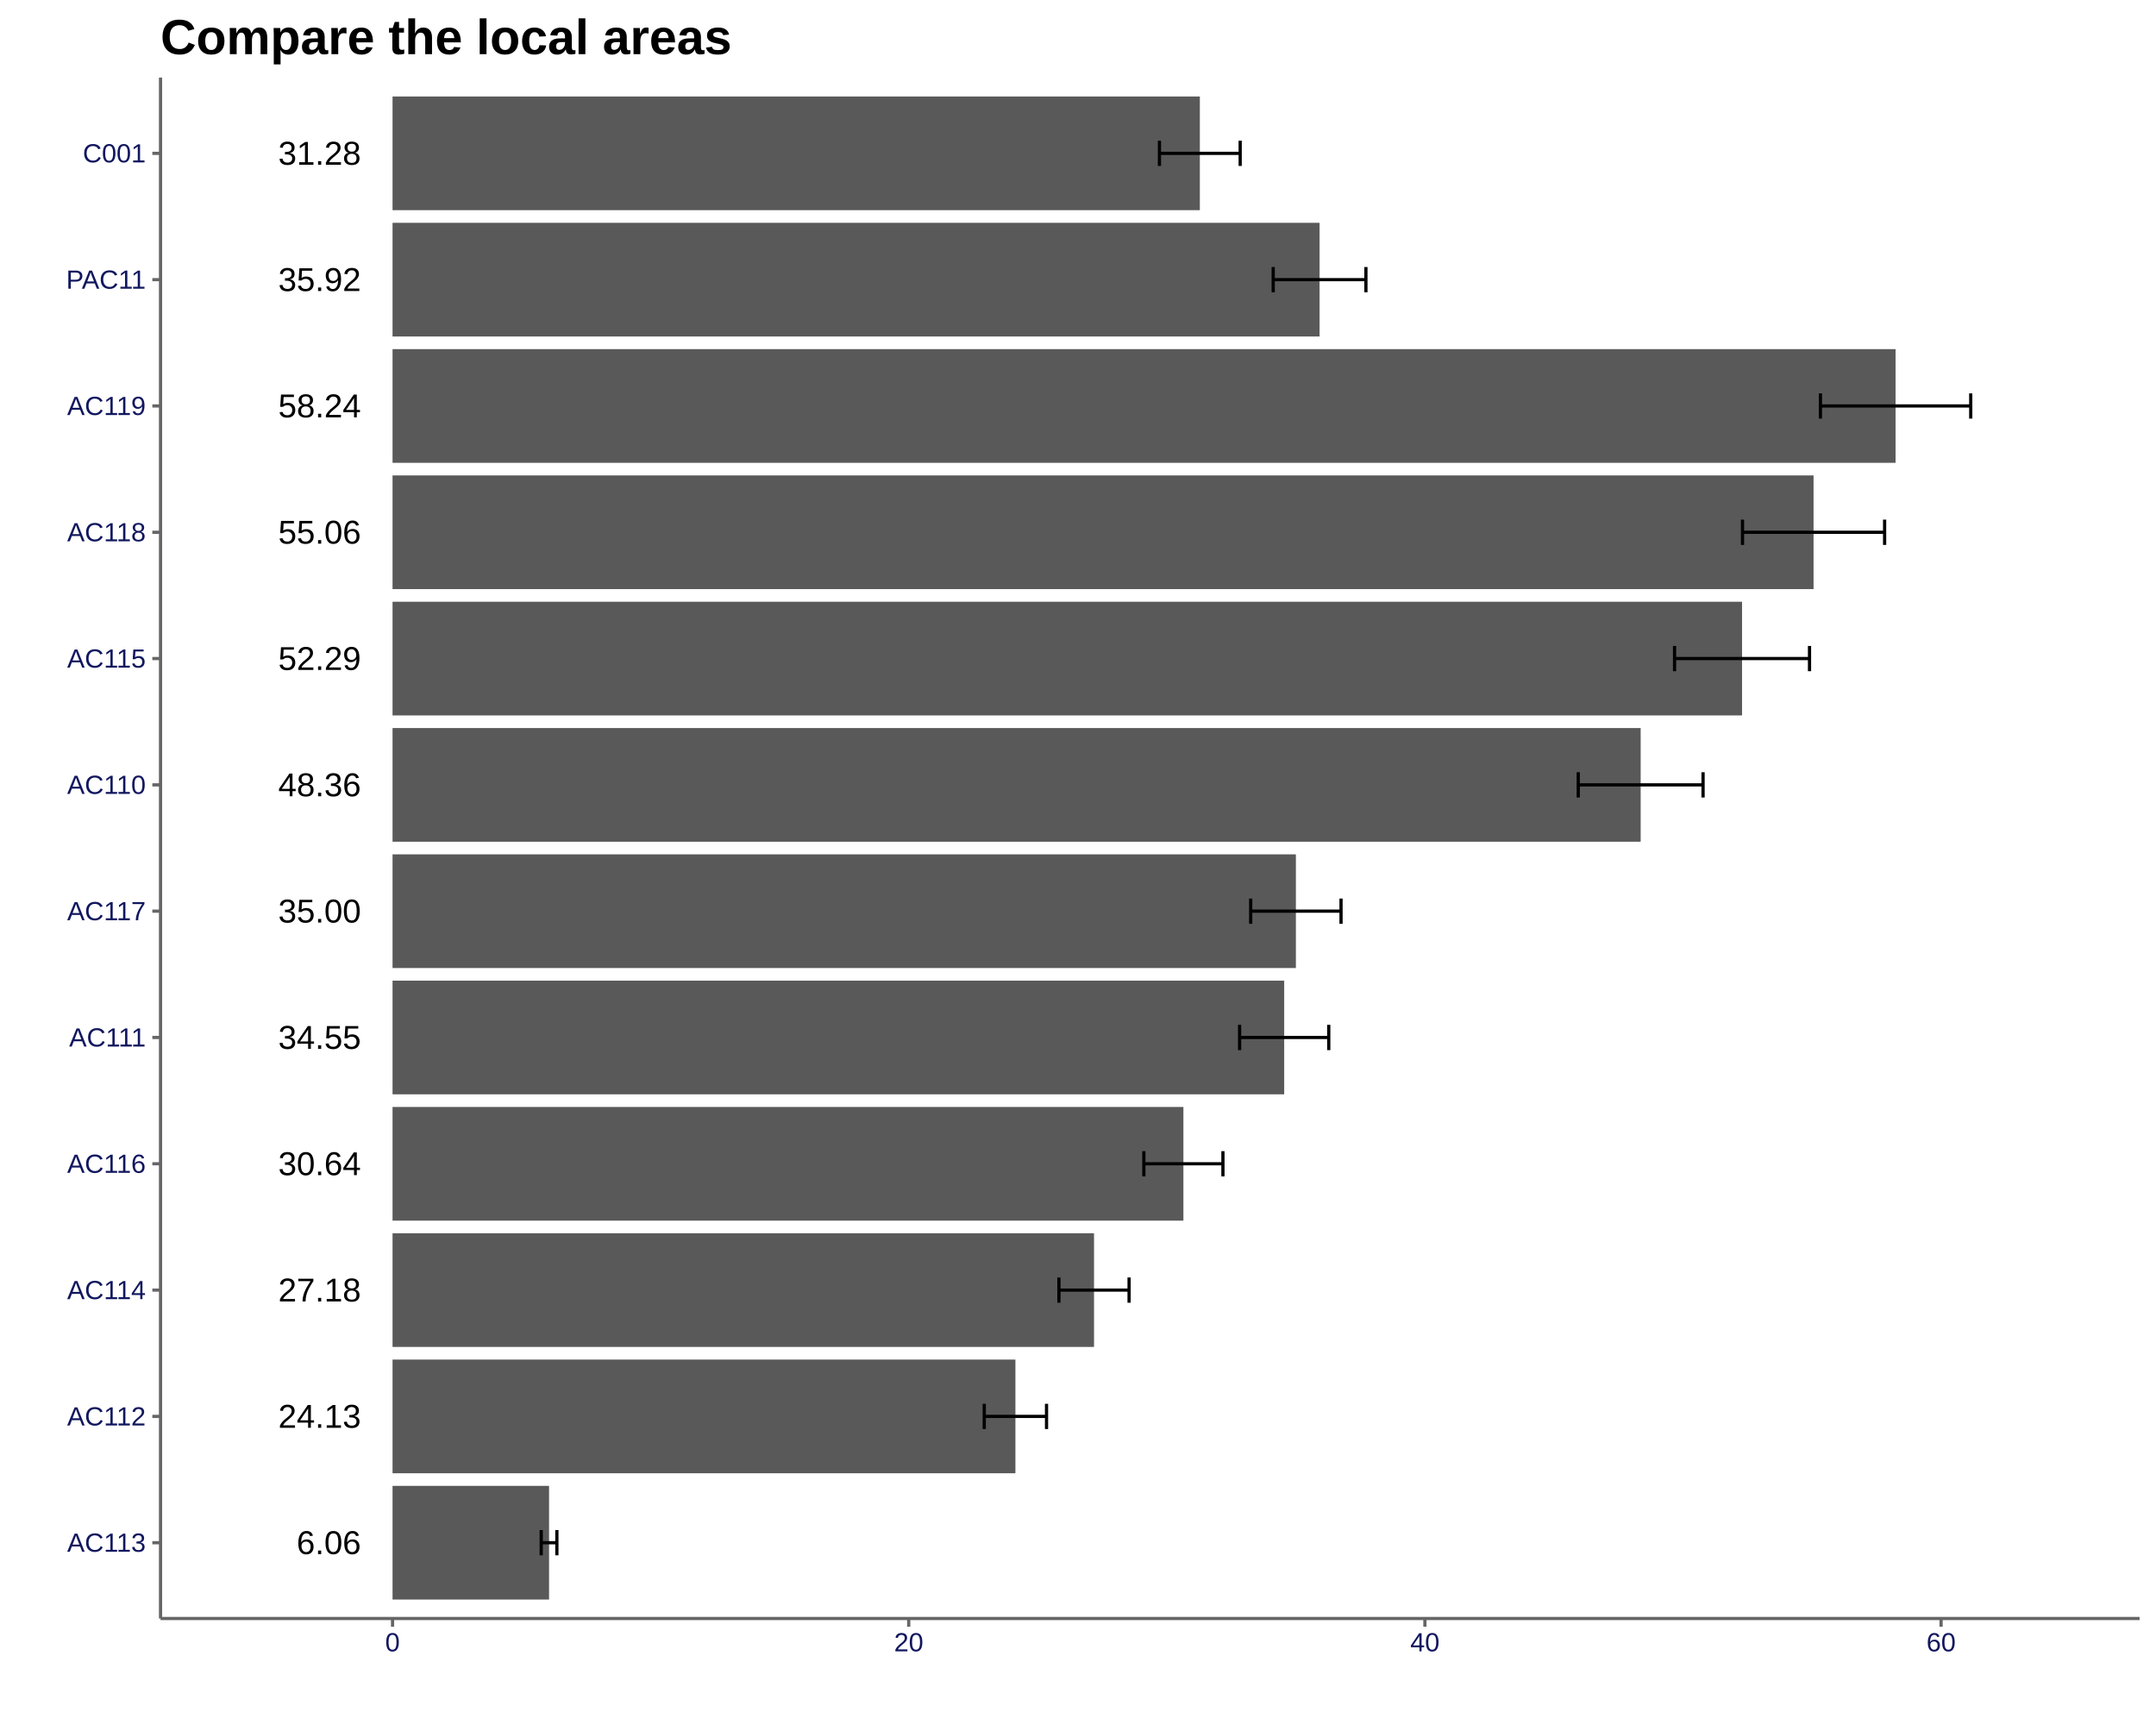
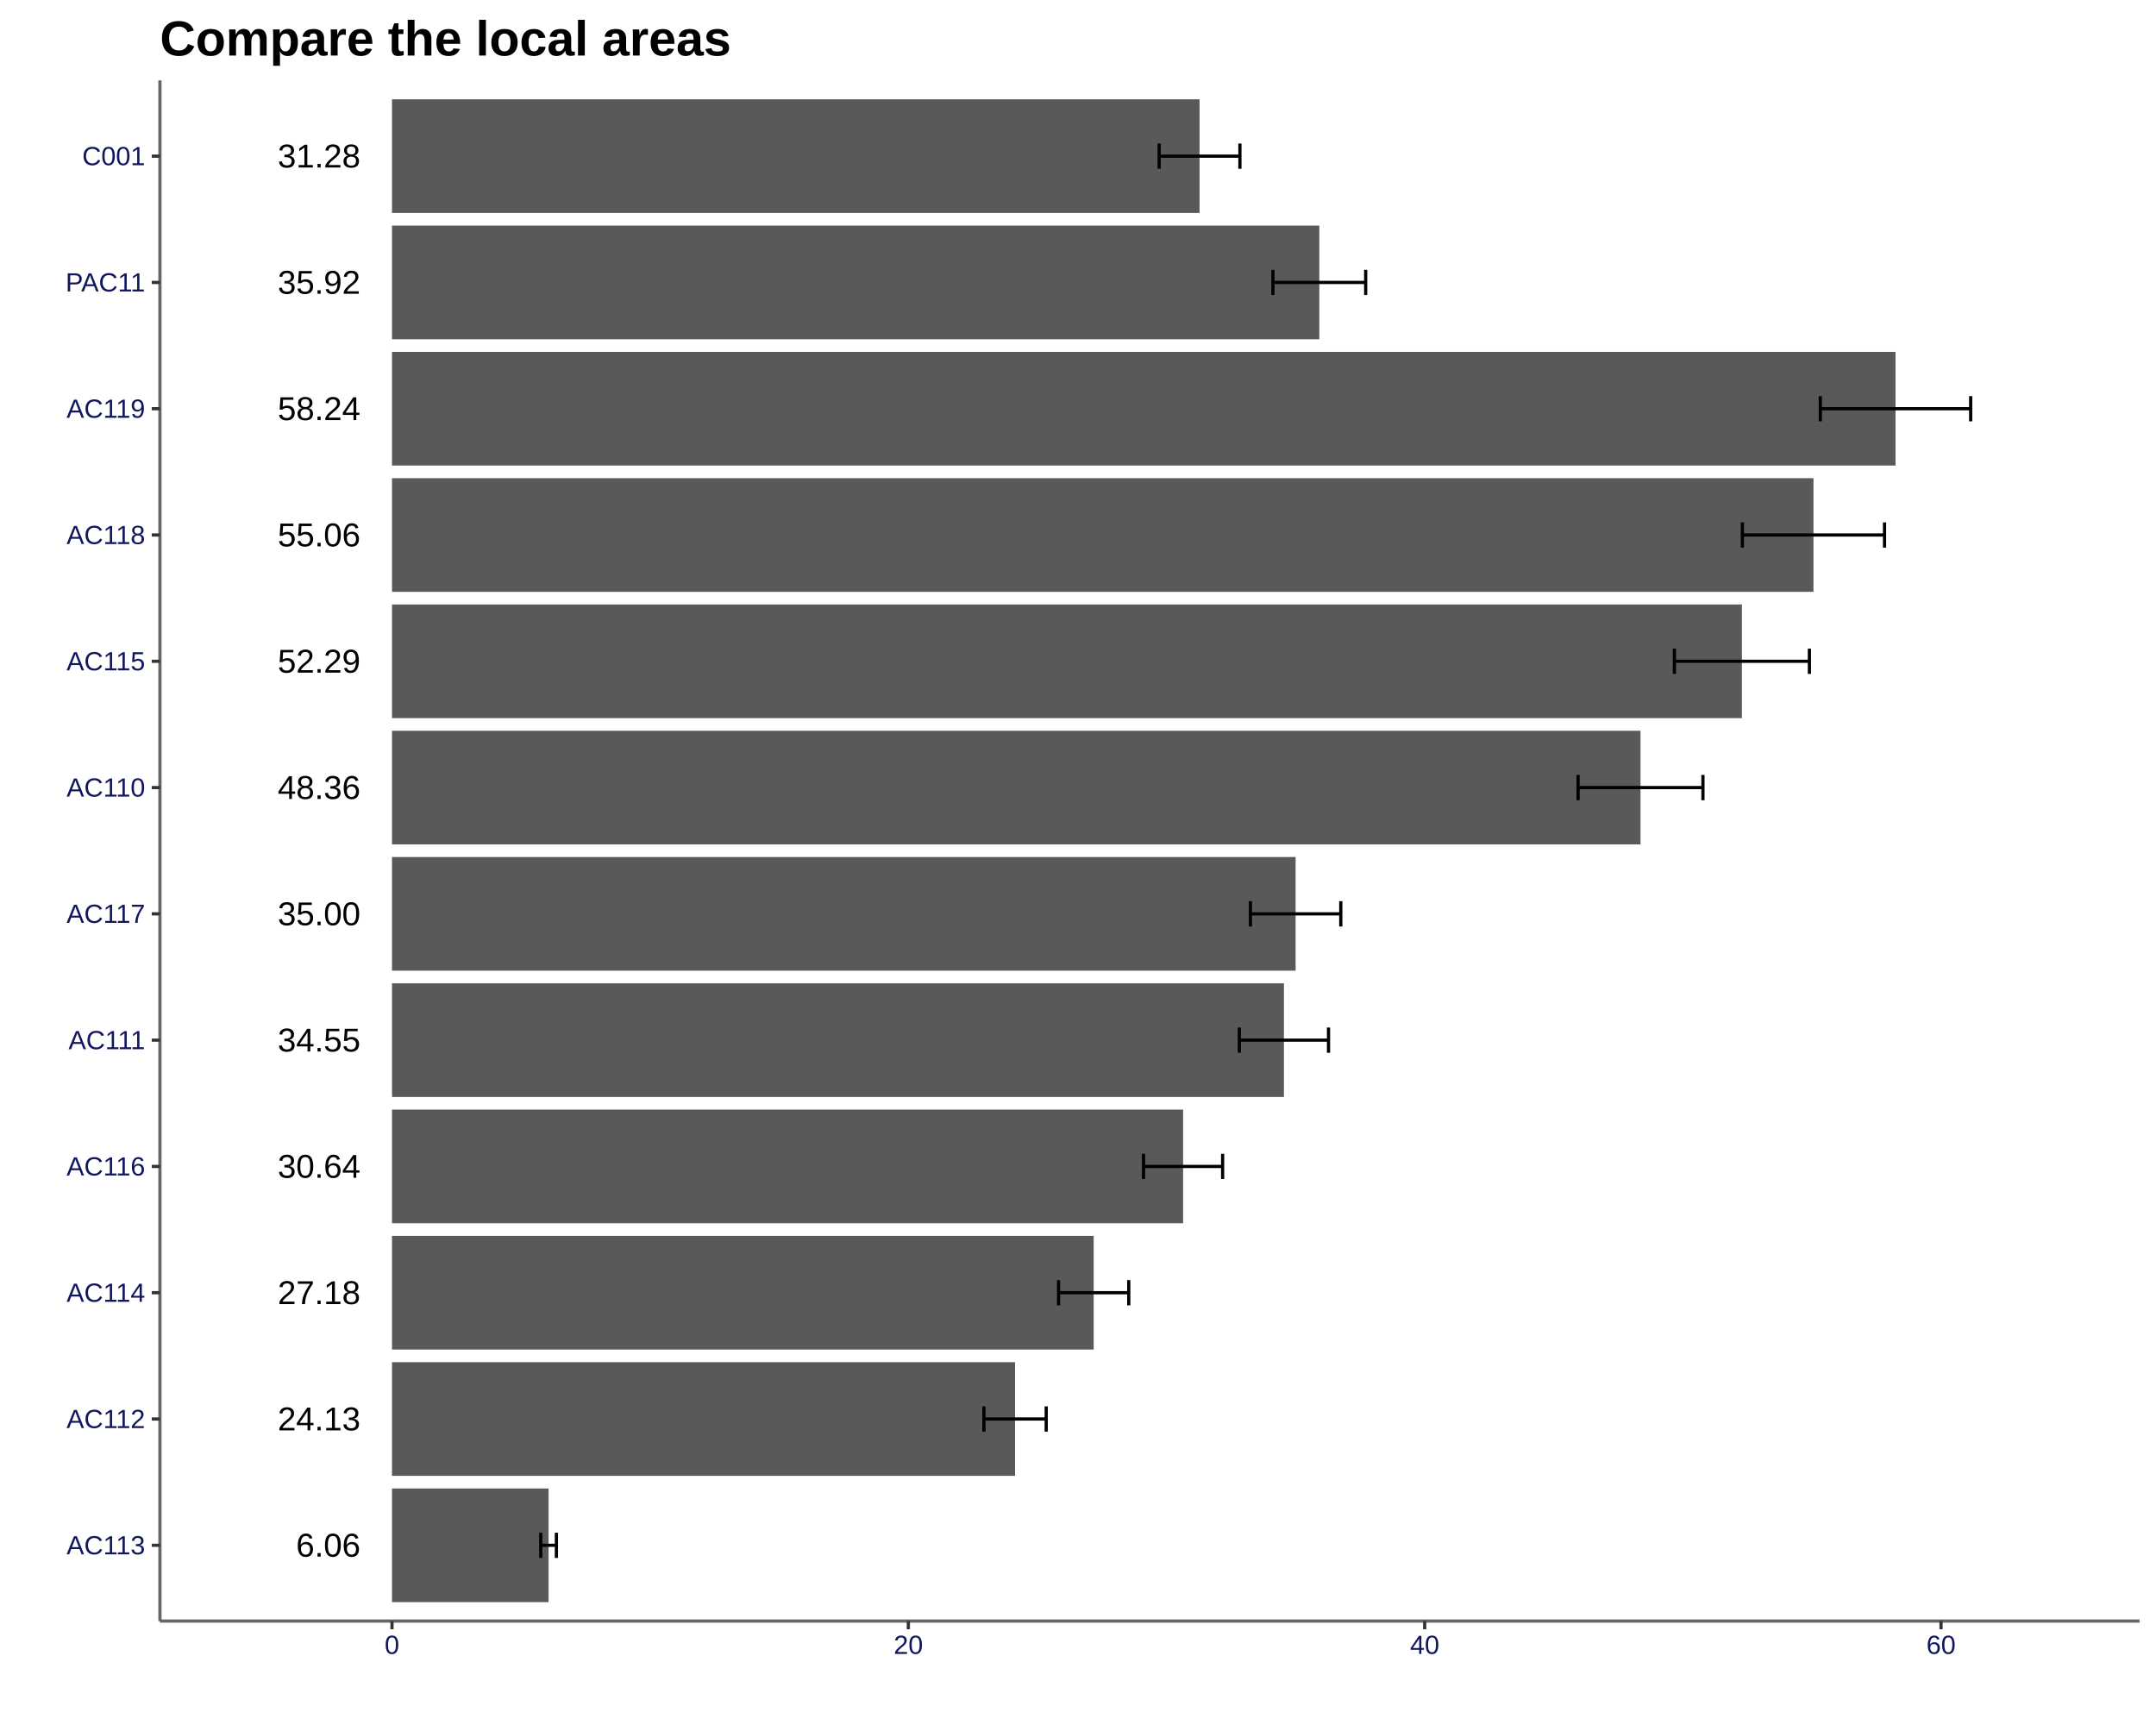
<svg xmlns="http://www.w3.org/2000/svg" viewBox="0 0 720.00 576.00">
  <defs>
    <style type="text/css">
    line, polyline, polygon, path, rect, circle {
      fill: none;
      stroke: #000000;
      stroke-linecap: round;
      stroke-linejoin: round;
      stroke-miterlimit: 10.00;
    }
  </style>
  </defs>
  <rect width="100%" height="100%" style="stroke: none; fill: #FFFFFF;" />
  <defs>
-     <clipPath id="cpNTMuNjF8NzE0LjUyfDU0MC40NHwyNS45MA==">
-       <rect x="53.61" y="25.90" width="660.91" height="514.54" />
+     <clipPath id="cpNTMuNDF8NzE0LjUyfDU0MS4yOXwyNi44NA==">
+       <rect x="53.41" y="26.84" width="661.11" height="514.46" />
    </clipPath>
  </defs>
-   <rect x="131.09" y="496.15" width="52.27" height="37.96" style="stroke-width: 1.07; stroke: none; stroke-linecap: butt; fill: #595959;" clip-path="url(#cpNTMuNjF8NzE0LjUyfDU0MC40NHwyNS45MA==)" />
-   <rect x="131.09" y="453.98" width="208.01" height="37.96" style="stroke-width: 1.07; stroke: none; stroke-linecap: butt; fill: #595959;" clip-path="url(#cpNTMuNjF8NzE0LjUyfDU0MC40NHwyNS45MA==)" />
-   <rect x="131.09" y="411.80" width="234.26" height="37.96" style="stroke-width: 1.07; stroke: none; stroke-linecap: butt; fill: #595959;" clip-path="url(#cpNTMuNjF8NzE0LjUyfDU0MC40NHwyNS45MA==)" />
-   <rect x="131.09" y="369.63" width="264.11" height="37.96" style="stroke-width: 1.07; stroke: none; stroke-linecap: butt; fill: #595959;" clip-path="url(#cpNTMuNjF8NzE0LjUyfDU0MC40NHwyNS45MA==)" />
-   <rect x="131.09" y="327.45" width="297.77" height="37.96" style="stroke-width: 1.07; stroke: none; stroke-linecap: butt; fill: #595959;" clip-path="url(#cpNTMuNjF8NzE0LjUyfDU0MC40NHwyNS45MA==)" />
-   <rect x="131.09" y="285.28" width="301.67" height="37.96" style="stroke-width: 1.07; stroke: none; stroke-linecap: butt; fill: #595959;" clip-path="url(#cpNTMuNjF8NzE0LjUyfDU0MC40NHwyNS45MA==)" />
-   <rect x="131.09" y="243.10" width="416.81" height="37.96" style="stroke-width: 1.07; stroke: none; stroke-linecap: butt; fill: #595959;" clip-path="url(#cpNTMuNjF8NzE0LjUyfDU0MC40NHwyNS45MA==)" />
-   <rect x="131.09" y="200.93" width="450.67" height="37.96" style="stroke-width: 1.07; stroke: none; stroke-linecap: butt; fill: #595959;" clip-path="url(#cpNTMuNjF8NzE0LjUyfDU0MC40NHwyNS45MA==)" />
-   <rect x="131.09" y="158.75" width="474.55" height="37.96" style="stroke-width: 1.07; stroke: none; stroke-linecap: butt; fill: #595959;" clip-path="url(#cpNTMuNjF8NzE0LjUyfDU0MC40NHwyNS45MA==)" />
-   <rect x="131.09" y="116.58" width="501.94" height="37.96" style="stroke-width: 1.07; stroke: none; stroke-linecap: butt; fill: #595959;" clip-path="url(#cpNTMuNjF8NzE0LjUyfDU0MC40NHwyNS45MA==)" />
-   <rect x="131.09" y="74.40" width="309.58" height="37.96" style="stroke-width: 1.07; stroke: none; stroke-linecap: butt; fill: #595959;" clip-path="url(#cpNTMuNjF8NzE0LjUyfDU0MC40NHwyNS45MA==)" />
-   <rect x="131.09" y="32.22" width="269.60" height="37.96" style="stroke-width: 1.07; stroke: none; stroke-linecap: butt; fill: #595959;" clip-path="url(#cpNTMuNjF8NzE0LjUyfDU0MC40NHwyNS45MA==)" />
-   <polyline points="568.74,266.30 568.74,257.86 " style="stroke-width: 1.07; stroke-linecap: butt;" clip-path="url(#cpNTMuNjF8NzE0LjUyfDU0MC40NHwyNS45MA==)" />
-   <polyline points="568.74,262.08 527.06,262.08 " style="stroke-width: 1.07; stroke-linecap: butt;" clip-path="url(#cpNTMuNjF8NzE0LjUyfDU0MC40NHwyNS45MA==)" />
-   <polyline points="527.06,266.30 527.06,257.86 " style="stroke-width: 1.07; stroke-linecap: butt;" clip-path="url(#cpNTMuNjF8NzE0LjUyfDU0MC40NHwyNS45MA==)" />
-   <polyline points="443.74,350.65 443.74,342.21 " style="stroke-width: 1.07; stroke-linecap: butt;" clip-path="url(#cpNTMuNjF8NzE0LjUyfDU0MC40NHwyNS45MA==)" />
-   <polyline points="443.74,346.43 413.97,346.43 " style="stroke-width: 1.07; stroke-linecap: butt;" clip-path="url(#cpNTMuNjF8NzE0LjUyfDU0MC40NHwyNS45MA==)" />
-   <polyline points="413.97,350.65 413.97,342.21 " style="stroke-width: 1.07; stroke-linecap: butt;" clip-path="url(#cpNTMuNjF8NzE0LjUyfDU0MC40NHwyNS45MA==)" />
-   <polyline points="349.49,477.17 349.49,468.74 " style="stroke-width: 1.07; stroke-linecap: butt;" clip-path="url(#cpNTMuNjF8NzE0LjUyfDU0MC40NHwyNS45MA==)" />
-   <polyline points="349.49,472.96 328.69,472.96 " style="stroke-width: 1.07; stroke-linecap: butt;" clip-path="url(#cpNTMuNjF8NzE0LjUyfDU0MC40NHwyNS45MA==)" />
-   <polyline points="328.69,477.17 328.69,468.74 " style="stroke-width: 1.07; stroke-linecap: butt;" clip-path="url(#cpNTMuNjF8NzE0LjUyfDU0MC40NHwyNS45MA==)" />
-   <polyline points="185.97,519.35 185.97,510.91 " style="stroke-width: 1.07; stroke-linecap: butt;" clip-path="url(#cpNTMuNjF8NzE0LjUyfDU0MC40NHwyNS45MA==)" />
-   <polyline points="185.97,515.13 180.74,515.13 " style="stroke-width: 1.07; stroke-linecap: butt;" clip-path="url(#cpNTMuNjF8NzE0LjUyfDU0MC40NHwyNS45MA==)" />
-   <polyline points="180.74,519.35 180.74,510.91 " style="stroke-width: 1.07; stroke-linecap: butt;" clip-path="url(#cpNTMuNjF8NzE0LjUyfDU0MC40NHwyNS45MA==)" />
-   <polyline points="377.06,435.00 377.06,426.56 " style="stroke-width: 1.07; stroke-linecap: butt;" clip-path="url(#cpNTMuNjF8NzE0LjUyfDU0MC40NHwyNS45MA==)" />
-   <polyline points="377.06,430.78 353.63,430.78 " style="stroke-width: 1.07; stroke-linecap: butt;" clip-path="url(#cpNTMuNjF8NzE0LjUyfDU0MC40NHwyNS45MA==)" />
-   <polyline points="353.63,435.00 353.63,426.56 " style="stroke-width: 1.07; stroke-linecap: butt;" clip-path="url(#cpNTMuNjF8NzE0LjUyfDU0MC40NHwyNS45MA==)" />
-   <polyline points="604.29,224.12 604.29,215.69 " style="stroke-width: 1.07; stroke-linecap: butt;" clip-path="url(#cpNTMuNjF8NzE0LjUyfDU0MC40NHwyNS45MA==)" />
-   <polyline points="604.29,219.90 559.22,219.90 " style="stroke-width: 1.07; stroke-linecap: butt;" clip-path="url(#cpNTMuNjF8NzE0LjUyfDU0MC40NHwyNS45MA==)" />
-   <polyline points="559.22,224.12 559.22,215.69 " style="stroke-width: 1.07; stroke-linecap: butt;" clip-path="url(#cpNTMuNjF8NzE0LjUyfDU0MC40NHwyNS45MA==)" />
-   <polyline points="408.40,392.82 408.40,384.39 " style="stroke-width: 1.07; stroke-linecap: butt;" clip-path="url(#cpNTMuNjF8NzE0LjUyfDU0MC40NHwyNS45MA==)" />
-   <polyline points="408.40,388.60 381.99,388.60 " style="stroke-width: 1.07; stroke-linecap: butt;" clip-path="url(#cpNTMuNjF8NzE0LjUyfDU0MC40NHwyNS45MA==)" />
-   <polyline points="381.99,392.82 381.99,384.39 " style="stroke-width: 1.07; stroke-linecap: butt;" clip-path="url(#cpNTMuNjF8NzE0LjUyfDU0MC40NHwyNS45MA==)" />
-   <polyline points="447.84,308.47 447.84,300.04 " style="stroke-width: 1.07; stroke-linecap: butt;" clip-path="url(#cpNTMuNjF8NzE0LjUyfDU0MC40NHwyNS45MA==)" />
-   <polyline points="447.84,304.25 417.67,304.25 " style="stroke-width: 1.07; stroke-linecap: butt;" clip-path="url(#cpNTMuNjF8NzE0LjUyfDU0MC40NHwyNS45MA==)" />
-   <polyline points="417.67,308.47 417.67,300.04 " style="stroke-width: 1.07; stroke-linecap: butt;" clip-path="url(#cpNTMuNjF8NzE0LjUyfDU0MC40NHwyNS45MA==)" />
-   <polyline points="629.37,181.95 629.37,173.51 " style="stroke-width: 1.07; stroke-linecap: butt;" clip-path="url(#cpNTMuNjF8NzE0LjUyfDU0MC40NHwyNS45MA==)" />
-   <polyline points="629.37,177.73 581.91,177.73 " style="stroke-width: 1.07; stroke-linecap: butt;" clip-path="url(#cpNTMuNjF8NzE0LjUyfDU0MC40NHwyNS45MA==)" />
-   <polyline points="581.91,181.95 581.91,173.51 " style="stroke-width: 1.07; stroke-linecap: butt;" clip-path="url(#cpNTMuNjF8NzE0LjUyfDU0MC40NHwyNS45MA==)" />
-   <polyline points="658.13,139.77 658.13,131.34 " style="stroke-width: 1.07; stroke-linecap: butt;" clip-path="url(#cpNTMuNjF8NzE0LjUyfDU0MC40NHwyNS45MA==)" />
-   <polyline points="658.13,135.55 607.93,135.55 " style="stroke-width: 1.07; stroke-linecap: butt;" clip-path="url(#cpNTMuNjF8NzE0LjUyfDU0MC40NHwyNS45MA==)" />
-   <polyline points="607.93,139.77 607.93,131.34 " style="stroke-width: 1.07; stroke-linecap: butt;" clip-path="url(#cpNTMuNjF8NzE0LjUyfDU0MC40NHwyNS45MA==)" />
-   <polyline points="456.15,97.60 456.15,89.16 " style="stroke-width: 1.07; stroke-linecap: butt;" clip-path="url(#cpNTMuNjF8NzE0LjUyfDU0MC40NHwyNS45MA==)" />
-   <polyline points="456.15,93.38 425.19,93.38 " style="stroke-width: 1.07; stroke-linecap: butt;" clip-path="url(#cpNTMuNjF8NzE0LjUyfDU0MC40NHwyNS45MA==)" />
-   <polyline points="425.19,97.60 425.19,89.16 " style="stroke-width: 1.07; stroke-linecap: butt;" clip-path="url(#cpNTMuNjF8NzE0LjUyfDU0MC40NHwyNS45MA==)" />
-   <polyline points="414.16,55.42 414.16,46.99 " style="stroke-width: 1.07; stroke-linecap: butt;" clip-path="url(#cpNTMuNjF8NzE0LjUyfDU0MC40NHwyNS45MA==)" />
-   <polyline points="414.16,51.20 387.20,51.20 " style="stroke-width: 1.07; stroke-linecap: butt;" clip-path="url(#cpNTMuNjF8NzE0LjUyfDU0MC40NHwyNS45MA==)" />
-   <polyline points="387.20,55.42 387.20,46.99 " style="stroke-width: 1.07; stroke-linecap: butt;" clip-path="url(#cpNTMuNjF8NzE0LjUyfDU0MC40NHwyNS45MA==)" />
-   <g clip-path="url(#cpNTMuNjF8NzE0LjUyfDU0MC40NHwyNS45MA==)">
-     <text x="92.92" y="265.88" style="font-size: 11.04px; font-family: Liberation Sans;" textLength="27.62px" lengthAdjust="spacingAndGlyphs">48.36</text>
+   <rect x="130.91" y="497.02" width="52.29" height="37.95" style="stroke-width: 1.07; stroke: none; stroke-linecap: square; stroke-linejoin: miter; fill: #595959;" clip-path="url(#cpNTMuNDF8NzE0LjUyfDU0MS4yOXwyNi44NA==)" />
+   <rect x="130.91" y="454.85" width="208.07" height="37.95" style="stroke-width: 1.07; stroke: none; stroke-linecap: square; stroke-linejoin: miter; fill: #595959;" clip-path="url(#cpNTMuNDF8NzE0LjUyfDU0MS4yOXwyNi44NA==)" />
+   <rect x="130.91" y="412.68" width="234.33" height="37.95" style="stroke-width: 1.07; stroke: none; stroke-linecap: square; stroke-linejoin: miter; fill: #595959;" clip-path="url(#cpNTMuNDF8NzE0LjUyfDU0MS4yOXwyNi44NA==)" />
+   <rect x="130.91" y="370.51" width="264.19" height="37.95" style="stroke-width: 1.07; stroke: none; stroke-linecap: square; stroke-linejoin: miter; fill: #595959;" clip-path="url(#cpNTMuNDF8NzE0LjUyfDU0MS4yOXwyNi44NA==)" />
+   <rect x="130.91" y="328.34" width="297.86" height="37.95" style="stroke-width: 1.07; stroke: none; stroke-linecap: square; stroke-linejoin: miter; fill: #595959;" clip-path="url(#cpNTMuNDF8NzE0LjUyfDU0MS4yOXwyNi44NA==)" />
+   <rect x="130.91" y="286.17" width="301.76" height="37.95" style="stroke-width: 1.07; stroke: none; stroke-linecap: square; stroke-linejoin: miter; fill: #595959;" clip-path="url(#cpNTMuNDF8NzE0LjUyfDU0MS4yOXwyNi44NA==)" />
+   <rect x="130.91" y="244.01" width="416.94" height="37.95" style="stroke-width: 1.07; stroke: none; stroke-linecap: square; stroke-linejoin: miter; fill: #595959;" clip-path="url(#cpNTMuNDF8NzE0LjUyfDU0MS4yOXwyNi44NA==)" />
+   <rect x="130.91" y="201.84" width="450.80" height="37.95" style="stroke-width: 1.07; stroke: none; stroke-linecap: square; stroke-linejoin: miter; fill: #595959;" clip-path="url(#cpNTMuNDF8NzE0LjUyfDU0MS4yOXwyNi44NA==)" />
+   <rect x="130.91" y="159.67" width="474.70" height="37.95" style="stroke-width: 1.07; stroke: none; stroke-linecap: square; stroke-linejoin: miter; fill: #595959;" clip-path="url(#cpNTMuNDF8NzE0LjUyfDU0MS4yOXwyNi44NA==)" />
+   <rect x="130.91" y="117.50" width="502.10" height="37.95" style="stroke-width: 1.07; stroke: none; stroke-linecap: square; stroke-linejoin: miter; fill: #595959;" clip-path="url(#cpNTMuNDF8NzE0LjUyfDU0MS4yOXwyNi44NA==)" />
+   <rect x="130.91" y="75.33" width="309.68" height="37.95" style="stroke-width: 1.07; stroke: none; stroke-linecap: square; stroke-linejoin: miter; fill: #595959;" clip-path="url(#cpNTMuNDF8NzE0LjUyfDU0MS4yOXwyNi44NA==)" />
+   <rect x="130.91" y="33.16" width="269.68" height="37.95" style="stroke-width: 1.07; stroke: none; stroke-linecap: square; stroke-linejoin: miter; fill: #595959;" clip-path="url(#cpNTMuNDF8NzE0LjUyfDU0MS4yOXwyNi44NA==)" />
+   <polyline points="568.70,267.20 568.70,258.76 " style="stroke-width: 1.07; stroke-linecap: butt;" clip-path="url(#cpNTMuNDF8NzE0LjUyfDU0MS4yOXwyNi44NA==)" />
+   <polyline points="568.70,262.98 527.00,262.98 " style="stroke-width: 1.07; stroke-linecap: butt;" clip-path="url(#cpNTMuNDF8NzE0LjUyfDU0MS4yOXwyNi44NA==)" />
+   <polyline points="527.00,267.20 527.00,258.76 " style="stroke-width: 1.07; stroke-linecap: butt;" clip-path="url(#cpNTMuNDF8NzE0LjUyfDU0MS4yOXwyNi44NA==)" />
+   <polyline points="443.66,351.54 443.66,343.10 " style="stroke-width: 1.07; stroke-linecap: butt;" clip-path="url(#cpNTMuNDF8NzE0LjUyfDU0MS4yOXwyNi44NA==)" />
+   <polyline points="443.66,347.32 413.87,347.32 " style="stroke-width: 1.07; stroke-linecap: butt;" clip-path="url(#cpNTMuNDF8NzE0LjUyfDU0MS4yOXwyNi44NA==)" />
+   <polyline points="413.87,351.54 413.87,343.10 " style="stroke-width: 1.07; stroke-linecap: butt;" clip-path="url(#cpNTMuNDF8NzE0LjUyfDU0MS4yOXwyNi44NA==)" />
+   <polyline points="349.38,478.04 349.38,469.61 " style="stroke-width: 1.07; stroke-linecap: butt;" clip-path="url(#cpNTMuNDF8NzE0LjUyfDU0MS4yOXwyNi44NA==)" />
+   <polyline points="349.38,473.82 328.58,473.82 " style="stroke-width: 1.07; stroke-linecap: butt;" clip-path="url(#cpNTMuNDF8NzE0LjUyfDU0MS4yOXwyNi44NA==)" />
+   <polyline points="328.58,478.04 328.58,469.61 " style="stroke-width: 1.07; stroke-linecap: butt;" clip-path="url(#cpNTMuNDF8NzE0LjUyfDU0MS4yOXwyNi44NA==)" />
+   <polyline points="185.81,520.21 185.81,511.78 " style="stroke-width: 1.07; stroke-linecap: butt;" clip-path="url(#cpNTMuNDF8NzE0LjUyfDU0MS4yOXwyNi44NA==)" />
+   <polyline points="185.81,515.99 180.58,515.99 " style="stroke-width: 1.07; stroke-linecap: butt;" clip-path="url(#cpNTMuNDF8NzE0LjUyfDU0MS4yOXwyNi44NA==)" />
+   <polyline points="180.58,520.21 180.58,511.78 " style="stroke-width: 1.07; stroke-linecap: butt;" clip-path="url(#cpNTMuNDF8NzE0LjUyfDU0MS4yOXwyNi44NA==)" />
+   <polyline points="376.95,435.87 376.95,427.44 " style="stroke-width: 1.07; stroke-linecap: butt;" clip-path="url(#cpNTMuNDF8NzE0LjUyfDU0MS4yOXwyNi44NA==)" />
+   <polyline points="376.95,431.66 353.52,431.66 " style="stroke-width: 1.07; stroke-linecap: butt;" clip-path="url(#cpNTMuNDF8NzE0LjUyfDU0MS4yOXwyNi44NA==)" />
+   <polyline points="353.52,435.87 353.52,427.44 " style="stroke-width: 1.07; stroke-linecap: butt;" clip-path="url(#cpNTMuNDF8NzE0LjUyfDU0MS4yOXwyNi44NA==)" />
+   <polyline points="604.25,225.03 604.25,216.60 " style="stroke-width: 1.07; stroke-linecap: butt;" clip-path="url(#cpNTMuNDF8NzE0LjUyfDU0MS4yOXwyNi44NA==)" />
+   <polyline points="604.25,220.81 559.17,220.81 " style="stroke-width: 1.07; stroke-linecap: butt;" clip-path="url(#cpNTMuNDF8NzE0LjUyfDU0MS4yOXwyNi44NA==)" />
+   <polyline points="559.17,225.03 559.17,216.60 " style="stroke-width: 1.07; stroke-linecap: butt;" clip-path="url(#cpNTMuNDF8NzE0LjUyfDU0MS4yOXwyNi44NA==)" />
+   <polyline points="408.30,393.70 408.30,385.27 " style="stroke-width: 1.07; stroke-linecap: butt;" clip-path="url(#cpNTMuNDF8NzE0LjUyfDU0MS4yOXwyNi44NA==)" />
+   <polyline points="408.30,389.49 381.88,389.49 " style="stroke-width: 1.07; stroke-linecap: butt;" clip-path="url(#cpNTMuNDF8NzE0LjUyfDU0MS4yOXwyNi44NA==)" />
+   <polyline points="381.88,393.70 381.88,385.27 " style="stroke-width: 1.07; stroke-linecap: butt;" clip-path="url(#cpNTMuNDF8NzE0LjUyfDU0MS4yOXwyNi44NA==)" />
+   <polyline points="447.76,309.37 447.76,300.93 " style="stroke-width: 1.07; stroke-linecap: butt;" clip-path="url(#cpNTMuNDF8NzE0LjUyfDU0MS4yOXwyNi44NA==)" />
+   <polyline points="447.76,305.15 417.58,305.15 " style="stroke-width: 1.07; stroke-linecap: butt;" clip-path="url(#cpNTMuNDF8NzE0LjUyfDU0MS4yOXwyNi44NA==)" />
+   <polyline points="417.58,309.37 417.58,300.93 " style="stroke-width: 1.07; stroke-linecap: butt;" clip-path="url(#cpNTMuNDF8NzE0LjUyfDU0MS4yOXwyNi44NA==)" />
+   <polyline points="629.34,182.86 629.34,174.43 " style="stroke-width: 1.07; stroke-linecap: butt;" clip-path="url(#cpNTMuNDF8NzE0LjUyfDU0MS4yOXwyNi44NA==)" />
+   <polyline points="629.34,178.64 581.87,178.64 " style="stroke-width: 1.07; stroke-linecap: butt;" clip-path="url(#cpNTMuNDF8NzE0LjUyfDU0MS4yOXwyNi44NA==)" />
+   <polyline points="581.87,182.86 581.87,174.43 " style="stroke-width: 1.07; stroke-linecap: butt;" clip-path="url(#cpNTMuNDF8NzE0LjUyfDU0MS4yOXwyNi44NA==)" />
+   <polyline points="658.11,140.69 658.11,132.26 " style="stroke-width: 1.07; stroke-linecap: butt;" clip-path="url(#cpNTMuNDF8NzE0LjUyfDU0MS4yOXwyNi44NA==)" />
+   <polyline points="658.11,136.47 607.90,136.47 " style="stroke-width: 1.07; stroke-linecap: butt;" clip-path="url(#cpNTMuNDF8NzE0LjUyfDU0MS4yOXwyNi44NA==)" />
+   <polyline points="607.90,140.69 607.90,132.26 " style="stroke-width: 1.07; stroke-linecap: butt;" clip-path="url(#cpNTMuNDF8NzE0LjUyfDU0MS4yOXwyNi44NA==)" />
+   <polyline points="456.07,98.52 456.07,90.09 " style="stroke-width: 1.07; stroke-linecap: butt;" clip-path="url(#cpNTMuNDF8NzE0LjUyfDU0MS4yOXwyNi44NA==)" />
+   <polyline points="456.07,94.31 425.10,94.31 " style="stroke-width: 1.07; stroke-linecap: butt;" clip-path="url(#cpNTMuNDF8NzE0LjUyfDU0MS4yOXwyNi44NA==)" />
+   <polyline points="425.10,98.52 425.10,90.09 " style="stroke-width: 1.07; stroke-linecap: butt;" clip-path="url(#cpNTMuNDF8NzE0LjUyfDU0MS4yOXwyNi44NA==)" />
+   <polyline points="414.07,56.35 414.07,47.92 " style="stroke-width: 1.07; stroke-linecap: butt;" clip-path="url(#cpNTMuNDF8NzE0LjUyfDU0MS4yOXwyNi44NA==)" />
+   <polyline points="414.07,52.14 387.10,52.14 " style="stroke-width: 1.07; stroke-linecap: butt;" clip-path="url(#cpNTMuNDF8NzE0LjUyfDU0MS4yOXwyNi44NA==)" />
+   <polyline points="387.10,56.35 387.10,47.92 " style="stroke-width: 1.07; stroke-linecap: butt;" clip-path="url(#cpNTMuNDF8NzE0LjUyfDU0MS4yOXwyNi44NA==)" />
+   <g clip-path="url(#cpNTMuNDF8NzE0LjUyfDU0MS4yOXwyNi44NA==)">
+     <text x="92.74" y="266.78" style="font-size: 11.04px; font-family: Liberation Sans;" textLength="27.62px" lengthAdjust="spacingAndGlyphs">48.36</text>
  </g>
-   <g clip-path="url(#cpNTMuNjF8NzE0LjUyfDU0MC40NHwyNS45MA==)">
-     <text x="92.92" y="350.23" style="font-size: 11.04px; font-family: Liberation Sans;" textLength="27.62px" lengthAdjust="spacingAndGlyphs">34.55</text>
+   <g clip-path="url(#cpNTMuNDF8NzE0LjUyfDU0MS4yOXwyNi44NA==)">
+     <text x="92.74" y="351.12" style="font-size: 11.04px; font-family: Liberation Sans;" textLength="27.62px" lengthAdjust="spacingAndGlyphs">34.55</text>
  </g>
-   <g clip-path="url(#cpNTMuNjF8NzE0LjUyfDU0MC40NHwyNS45MA==)">
-     <text x="92.92" y="476.75" style="font-size: 11.04px; font-family: Liberation Sans;" textLength="27.62px" lengthAdjust="spacingAndGlyphs">24.13</text>
+   <g clip-path="url(#cpNTMuNDF8NzE0LjUyfDU0MS4yOXwyNi44NA==)">
+     <text x="92.74" y="477.62" style="font-size: 11.04px; font-family: Liberation Sans;" textLength="27.62px" lengthAdjust="spacingAndGlyphs">24.13</text>
  </g>
-   <g clip-path="url(#cpNTMuNjF8NzE0LjUyfDU0MC40NHwyNS45MA==)">
-     <text x="99.06" y="518.93" style="font-size: 11.04px; font-family: Liberation Sans;" textLength="21.48px" lengthAdjust="spacingAndGlyphs">6.06</text>
+   <g clip-path="url(#cpNTMuNDF8NzE0LjUyfDU0MS4yOXwyNi44NA==)">
+     <text x="98.88" y="519.79" style="font-size: 11.04px; font-family: Liberation Sans;" textLength="21.48px" lengthAdjust="spacingAndGlyphs">6.06</text>
  </g>
-   <g clip-path="url(#cpNTMuNjF8NzE0LjUyfDU0MC40NHwyNS45MA==)">
-     <text x="92.92" y="434.58" style="font-size: 11.04px; font-family: Liberation Sans;" textLength="27.62px" lengthAdjust="spacingAndGlyphs">27.18</text>
+   <g clip-path="url(#cpNTMuNDF8NzE0LjUyfDU0MS4yOXwyNi44NA==)">
+     <text x="92.74" y="435.45" style="font-size: 11.04px; font-family: Liberation Sans;" textLength="27.62px" lengthAdjust="spacingAndGlyphs">27.18</text>
  </g>
-   <g clip-path="url(#cpNTMuNjF8NzE0LjUyfDU0MC40NHwyNS45MA==)">
-     <text x="92.92" y="223.70" style="font-size: 11.04px; font-family: Liberation Sans;" textLength="27.62px" lengthAdjust="spacingAndGlyphs">52.29</text>
+   <g clip-path="url(#cpNTMuNDF8NzE0LjUyfDU0MS4yOXwyNi44NA==)">
+     <text x="92.74" y="224.61" style="font-size: 11.04px; font-family: Liberation Sans;" textLength="27.62px" lengthAdjust="spacingAndGlyphs">52.29</text>
  </g>
-   <g clip-path="url(#cpNTMuNjF8NzE0LjUyfDU0MC40NHwyNS45MA==)">
-     <text x="92.92" y="392.40" style="font-size: 11.04px; font-family: Liberation Sans;" textLength="27.62px" lengthAdjust="spacingAndGlyphs">30.64</text>
+   <g clip-path="url(#cpNTMuNDF8NzE0LjUyfDU0MS4yOXwyNi44NA==)">
+     <text x="92.74" y="393.28" style="font-size: 11.04px; font-family: Liberation Sans;" textLength="27.62px" lengthAdjust="spacingAndGlyphs">30.64</text>
  </g>
-   <g clip-path="url(#cpNTMuNjF8NzE0LjUyfDU0MC40NHwyNS45MA==)">
-     <text x="92.92" y="308.05" style="font-size: 11.04px; font-family: Liberation Sans;" textLength="27.62px" lengthAdjust="spacingAndGlyphs">35.00</text>
+   <g clip-path="url(#cpNTMuNDF8NzE0LjUyfDU0MS4yOXwyNi44NA==)">
+     <text x="92.74" y="308.95" style="font-size: 11.04px; font-family: Liberation Sans;" textLength="27.62px" lengthAdjust="spacingAndGlyphs">35.00</text>
  </g>
-   <g clip-path="url(#cpNTMuNjF8NzE0LjUyfDU0MC40NHwyNS45MA==)">
-     <text x="92.92" y="181.53" style="font-size: 11.04px; font-family: Liberation Sans;" textLength="27.62px" lengthAdjust="spacingAndGlyphs">55.06</text>
+   <g clip-path="url(#cpNTMuNDF8NzE0LjUyfDU0MS4yOXwyNi44NA==)">
+     <text x="92.74" y="182.44" style="font-size: 11.04px; font-family: Liberation Sans;" textLength="27.62px" lengthAdjust="spacingAndGlyphs">55.06</text>
  </g>
-   <g clip-path="url(#cpNTMuNjF8NzE0LjUyfDU0MC40NHwyNS45MA==)">
-     <text x="92.92" y="139.35" style="font-size: 11.04px; font-family: Liberation Sans;" textLength="27.62px" lengthAdjust="spacingAndGlyphs">58.24</text>
+   <g clip-path="url(#cpNTMuNDF8NzE0LjUyfDU0MS4yOXwyNi44NA==)">
+     <text x="92.74" y="140.27" style="font-size: 11.04px; font-family: Liberation Sans;" textLength="27.62px" lengthAdjust="spacingAndGlyphs">58.24</text>
  </g>
-   <g clip-path="url(#cpNTMuNjF8NzE0LjUyfDU0MC40NHwyNS45MA==)">
-     <text x="92.92" y="97.18" style="font-size: 11.04px; font-family: Liberation Sans;" textLength="27.62px" lengthAdjust="spacingAndGlyphs">35.92</text>
+   <g clip-path="url(#cpNTMuNDF8NzE0LjUyfDU0MS4yOXwyNi44NA==)">
+     <text x="92.74" y="98.10" style="font-size: 11.04px; font-family: Liberation Sans;" textLength="27.62px" lengthAdjust="spacingAndGlyphs">35.92</text>
  </g>
-   <g clip-path="url(#cpNTMuNjF8NzE0LjUyfDU0MC40NHwyNS45MA==)">
-     <text x="92.92" y="55.00" style="font-size: 11.04px; font-family: Liberation Sans;" textLength="27.62px" lengthAdjust="spacingAndGlyphs">31.28</text>
+   <g clip-path="url(#cpNTMuNDF8NzE0LjUyfDU0MS4yOXwyNi44NA==)">
+     <text x="92.74" y="55.93" style="font-size: 11.04px; font-family: Liberation Sans;" textLength="27.62px" lengthAdjust="spacingAndGlyphs">31.28</text>
  </g>
  <defs>
    <clipPath id="cpMC4wMHw3MjAuMDB8NTc2LjAwfDAuMDA=">
      <rect x="0.00" y="0.00" width="720.00" height="576.00" />
    </clipPath>
  </defs>
-   <polyline points="53.61,540.44 53.61,25.90 " style="stroke-width: 1.07; stroke: #666666; stroke-linecap: butt;" clip-path="url(#cpMC4wMHw3MjAuMDB8NTc2LjAwfDAuMDA=)" />
+   <polyline points="53.41,541.29 53.41,26.84 " style="stroke-width: 1.07; stroke: #666666; stroke-linecap: butt;" clip-path="url(#cpMC4wMHw3MjAuMDB8NTc2LjAwfDAuMDA=)" />
  <g clip-path="url(#cpMC4wMHw3MjAuMDB8NTc2LjAwfDAuMDA=)">
-     <text x="22.43" y="518.15" style="font-size: 8.80px; fill: #11175E; font-family: Liberation Sans;" textLength="26.25px" lengthAdjust="spacingAndGlyphs">AC113</text>
+     <text x="22.23" y="519.02" style="font-size: 8.80px; fill: #11175E; font-family: Liberation Sans;" textLength="26.25px" lengthAdjust="spacingAndGlyphs">AC113</text>
  </g>
  <g clip-path="url(#cpMC4wMHw3MjAuMDB8NTc2LjAwfDAuMDA=)">
-     <text x="22.43" y="475.98" style="font-size: 8.80px; fill: #11175E; font-family: Liberation Sans;" textLength="26.25px" lengthAdjust="spacingAndGlyphs">AC112</text>
+     <text x="22.23" y="476.85" style="font-size: 8.80px; fill: #11175E; font-family: Liberation Sans;" textLength="26.25px" lengthAdjust="spacingAndGlyphs">AC112</text>
  </g>
  <g clip-path="url(#cpMC4wMHw3MjAuMDB8NTc2LjAwfDAuMDA=)">
-     <text x="22.43" y="433.80" style="font-size: 8.80px; fill: #11175E; font-family: Liberation Sans;" textLength="26.25px" lengthAdjust="spacingAndGlyphs">AC114</text>
+     <text x="22.23" y="434.68" style="font-size: 8.80px; fill: #11175E; font-family: Liberation Sans;" textLength="26.25px" lengthAdjust="spacingAndGlyphs">AC114</text>
  </g>
  <g clip-path="url(#cpMC4wMHw3MjAuMDB8NTc2LjAwfDAuMDA=)">
-     <text x="22.43" y="391.63" style="font-size: 8.80px; fill: #11175E; font-family: Liberation Sans;" textLength="26.25px" lengthAdjust="spacingAndGlyphs">AC116</text>
+     <text x="22.23" y="392.51" style="font-size: 8.80px; fill: #11175E; font-family: Liberation Sans;" textLength="26.25px" lengthAdjust="spacingAndGlyphs">AC116</text>
  </g>
  <g clip-path="url(#cpMC4wMHw3MjAuMDB8NTc2LjAwfDAuMDA=)">
-     <text x="23.09" y="349.45" style="font-size: 8.80px; fill: #11175E; font-family: Liberation Sans;" textLength="25.59px" lengthAdjust="spacingAndGlyphs">AC111</text>
+     <text x="22.88" y="350.34" style="font-size: 8.80px; fill: #11175E; font-family: Liberation Sans;" textLength="25.59px" lengthAdjust="spacingAndGlyphs">AC111</text>
  </g>
  <g clip-path="url(#cpMC4wMHw3MjAuMDB8NTc2LjAwfDAuMDA=)">
-     <text x="22.43" y="307.28" style="font-size: 8.80px; fill: #11175E; font-family: Liberation Sans;" textLength="26.25px" lengthAdjust="spacingAndGlyphs">AC117</text>
+     <text x="22.23" y="308.17" style="font-size: 8.80px; fill: #11175E; font-family: Liberation Sans;" textLength="26.25px" lengthAdjust="spacingAndGlyphs">AC117</text>
  </g>
  <g clip-path="url(#cpMC4wMHw3MjAuMDB8NTc2LjAwfDAuMDA=)">
-     <text x="22.43" y="265.10" style="font-size: 8.80px; fill: #11175E; font-family: Liberation Sans;" textLength="26.25px" lengthAdjust="spacingAndGlyphs">AC110</text>
+     <text x="22.23" y="266.00" style="font-size: 8.80px; fill: #11175E; font-family: Liberation Sans;" textLength="26.25px" lengthAdjust="spacingAndGlyphs">AC110</text>
  </g>
  <g clip-path="url(#cpMC4wMHw3MjAuMDB8NTc2LjAwfDAuMDA=)">
-     <text x="22.43" y="222.93" style="font-size: 8.80px; fill: #11175E; font-family: Liberation Sans;" textLength="26.25px" lengthAdjust="spacingAndGlyphs">AC115</text>
+     <text x="22.23" y="223.84" style="font-size: 8.80px; fill: #11175E; font-family: Liberation Sans;" textLength="26.25px" lengthAdjust="spacingAndGlyphs">AC115</text>
  </g>
  <g clip-path="url(#cpMC4wMHw3MjAuMDB8NTc2LjAwfDAuMDA=)">
-     <text x="22.43" y="180.75" style="font-size: 8.80px; fill: #11175E; font-family: Liberation Sans;" textLength="26.25px" lengthAdjust="spacingAndGlyphs">AC118</text>
+     <text x="22.23" y="181.67" style="font-size: 8.80px; fill: #11175E; font-family: Liberation Sans;" textLength="26.25px" lengthAdjust="spacingAndGlyphs">AC118</text>
  </g>
  <g clip-path="url(#cpMC4wMHw3MjAuMDB8NTc2LjAwfDAuMDA=)">
-     <text x="22.43" y="138.58" style="font-size: 8.80px; fill: #11175E; font-family: Liberation Sans;" textLength="26.25px" lengthAdjust="spacingAndGlyphs">AC119</text>
+     <text x="22.23" y="139.50" style="font-size: 8.80px; fill: #11175E; font-family: Liberation Sans;" textLength="26.25px" lengthAdjust="spacingAndGlyphs">AC119</text>
  </g>
  <g clip-path="url(#cpMC4wMHw3MjAuMDB8NTc2LjAwfDAuMDA=)">
-     <text x="22.10" y="96.40" style="font-size: 8.80px; fill: #11175E; font-family: Liberation Sans;" textLength="26.58px" lengthAdjust="spacingAndGlyphs">PAC11</text>
+     <text x="21.90" y="97.33" style="font-size: 8.80px; fill: #11175E; font-family: Liberation Sans;" textLength="26.58px" lengthAdjust="spacingAndGlyphs">PAC11</text>
  </g>
  <g clip-path="url(#cpMC4wMHw3MjAuMDB8NTc2LjAwfDAuMDA=)">
-     <text x="27.65" y="54.23" style="font-size: 8.80px; fill: #11175E; font-family: Liberation Sans;" textLength="21.03px" lengthAdjust="spacingAndGlyphs">C001</text>
+     <text x="27.45" y="55.16" style="font-size: 8.80px; fill: #11175E; font-family: Liberation Sans;" textLength="21.03px" lengthAdjust="spacingAndGlyphs">C001</text>
  </g>
-   <polyline points="50.87,515.13 53.61,515.13 " style="stroke-width: 1.07; stroke: #666666; stroke-linecap: butt;" clip-path="url(#cpMC4wMHw3MjAuMDB8NTc2LjAwfDAuMDA=)" />
-   <polyline points="50.87,472.96 53.61,472.96 " style="stroke-width: 1.07; stroke: #666666; stroke-linecap: butt;" clip-path="url(#cpMC4wMHw3MjAuMDB8NTc2LjAwfDAuMDA=)" />
-   <polyline points="50.87,430.78 53.61,430.78 " style="stroke-width: 1.07; stroke: #666666; stroke-linecap: butt;" clip-path="url(#cpMC4wMHw3MjAuMDB8NTc2LjAwfDAuMDA=)" />
-   <polyline points="50.87,388.60 53.61,388.60 " style="stroke-width: 1.07; stroke: #666666; stroke-linecap: butt;" clip-path="url(#cpMC4wMHw3MjAuMDB8NTc2LjAwfDAuMDA=)" />
-   <polyline points="50.87,346.43 53.61,346.43 " style="stroke-width: 1.07; stroke: #666666; stroke-linecap: butt;" clip-path="url(#cpMC4wMHw3MjAuMDB8NTc2LjAwfDAuMDA=)" />
-   <polyline points="50.87,304.25 53.61,304.25 " style="stroke-width: 1.07; stroke: #666666; stroke-linecap: butt;" clip-path="url(#cpMC4wMHw3MjAuMDB8NTc2LjAwfDAuMDA=)" />
-   <polyline points="50.87,262.08 53.61,262.08 " style="stroke-width: 1.07; stroke: #666666; stroke-linecap: butt;" clip-path="url(#cpMC4wMHw3MjAuMDB8NTc2LjAwfDAuMDA=)" />
-   <polyline points="50.87,219.90 53.61,219.90 " style="stroke-width: 1.07; stroke: #666666; stroke-linecap: butt;" clip-path="url(#cpMC4wMHw3MjAuMDB8NTc2LjAwfDAuMDA=)" />
-   <polyline points="50.87,177.73 53.61,177.73 " style="stroke-width: 1.07; stroke: #666666; stroke-linecap: butt;" clip-path="url(#cpMC4wMHw3MjAuMDB8NTc2LjAwfDAuMDA=)" />
-   <polyline points="50.87,135.55 53.61,135.55 " style="stroke-width: 1.07; stroke: #666666; stroke-linecap: butt;" clip-path="url(#cpMC4wMHw3MjAuMDB8NTc2LjAwfDAuMDA=)" />
-   <polyline points="50.87,93.38 53.61,93.38 " style="stroke-width: 1.07; stroke: #666666; stroke-linecap: butt;" clip-path="url(#cpMC4wMHw3MjAuMDB8NTc2LjAwfDAuMDA=)" />
-   <polyline points="50.87,51.20 53.61,51.20 " style="stroke-width: 1.07; stroke: #666666; stroke-linecap: butt;" clip-path="url(#cpMC4wMHw3MjAuMDB8NTc2LjAwfDAuMDA=)" />
-   <polyline points="53.61,540.44 714.52,540.44 " style="stroke-width: 1.07; stroke: #666666; stroke-linecap: butt;" clip-path="url(#cpMC4wMHw3MjAuMDB8NTc2LjAwfDAuMDA=)" />
-   <polyline points="131.09,543.18 131.09,540.44 " style="stroke-width: 1.07; stroke: #666666; stroke-linecap: butt;" clip-path="url(#cpMC4wMHw3MjAuMDB8NTc2LjAwfDAuMDA=)" />
-   <polyline points="303.47,543.18 303.47,540.44 " style="stroke-width: 1.07; stroke: #666666; stroke-linecap: butt;" clip-path="url(#cpMC4wMHw3MjAuMDB8NTc2LjAwfDAuMDA=)" />
-   <polyline points="475.85,543.18 475.85,540.44 " style="stroke-width: 1.07; stroke: #666666; stroke-linecap: butt;" clip-path="url(#cpMC4wMHw3MjAuMDB8NTc2LjAwfDAuMDA=)" />
-   <polyline points="648.23,543.18 648.23,540.44 " style="stroke-width: 1.07; stroke: #666666; stroke-linecap: butt;" clip-path="url(#cpMC4wMHw3MjAuMDB8NTc2LjAwfDAuMDA=)" />
+   <polyline points="50.67,515.99 53.41,515.99 " style="stroke-width: 1.07; stroke: #333333; stroke-linecap: butt;" clip-path="url(#cpMC4wMHw3MjAuMDB8NTc2LjAwfDAuMDA=)" />
+   <polyline points="50.67,473.82 53.41,473.82 " style="stroke-width: 1.07; stroke: #333333; stroke-linecap: butt;" clip-path="url(#cpMC4wMHw3MjAuMDB8NTc2LjAwfDAuMDA=)" />
+   <polyline points="50.67,431.66 53.41,431.66 " style="stroke-width: 1.07; stroke: #333333; stroke-linecap: butt;" clip-path="url(#cpMC4wMHw3MjAuMDB8NTc2LjAwfDAuMDA=)" />
+   <polyline points="50.67,389.49 53.41,389.49 " style="stroke-width: 1.07; stroke: #333333; stroke-linecap: butt;" clip-path="url(#cpMC4wMHw3MjAuMDB8NTc2LjAwfDAuMDA=)" />
+   <polyline points="50.67,347.32 53.41,347.32 " style="stroke-width: 1.07; stroke: #333333; stroke-linecap: butt;" clip-path="url(#cpMC4wMHw3MjAuMDB8NTc2LjAwfDAuMDA=)" />
+   <polyline points="50.67,305.15 53.41,305.15 " style="stroke-width: 1.07; stroke: #333333; stroke-linecap: butt;" clip-path="url(#cpMC4wMHw3MjAuMDB8NTc2LjAwfDAuMDA=)" />
+   <polyline points="50.67,262.98 53.41,262.98 " style="stroke-width: 1.07; stroke: #333333; stroke-linecap: butt;" clip-path="url(#cpMC4wMHw3MjAuMDB8NTc2LjAwfDAuMDA=)" />
+   <polyline points="50.67,220.81 53.41,220.81 " style="stroke-width: 1.07; stroke: #333333; stroke-linecap: butt;" clip-path="url(#cpMC4wMHw3MjAuMDB8NTc2LjAwfDAuMDA=)" />
+   <polyline points="50.67,178.64 53.41,178.64 " style="stroke-width: 1.07; stroke: #333333; stroke-linecap: butt;" clip-path="url(#cpMC4wMHw3MjAuMDB8NTc2LjAwfDAuMDA=)" />
+   <polyline points="50.67,136.47 53.41,136.47 " style="stroke-width: 1.07; stroke: #333333; stroke-linecap: butt;" clip-path="url(#cpMC4wMHw3MjAuMDB8NTc2LjAwfDAuMDA=)" />
+   <polyline points="50.67,94.31 53.41,94.31 " style="stroke-width: 1.07; stroke: #333333; stroke-linecap: butt;" clip-path="url(#cpMC4wMHw3MjAuMDB8NTc2LjAwfDAuMDA=)" />
+   <polyline points="50.67,52.14 53.41,52.14 " style="stroke-width: 1.07; stroke: #333333; stroke-linecap: butt;" clip-path="url(#cpMC4wMHw3MjAuMDB8NTc2LjAwfDAuMDA=)" />
+   <polyline points="53.41,541.29 714.52,541.29 " style="stroke-width: 1.07; stroke: #666666; stroke-linecap: butt;" clip-path="url(#cpMC4wMHw3MjAuMDB8NTc2LjAwfDAuMDA=)" />
+   <polyline points="130.91,544.03 130.91,541.29 " style="stroke-width: 1.07; stroke: #333333; stroke-linecap: butt;" clip-path="url(#cpMC4wMHw3MjAuMDB8NTc2LjAwfDAuMDA=)" />
+   <polyline points="303.34,544.03 303.34,541.29 " style="stroke-width: 1.07; stroke: #333333; stroke-linecap: butt;" clip-path="url(#cpMC4wMHw3MjAuMDB8NTc2LjAwfDAuMDA=)" />
+   <polyline points="475.78,544.03 475.78,541.29 " style="stroke-width: 1.07; stroke: #333333; stroke-linecap: butt;" clip-path="url(#cpMC4wMHw3MjAuMDB8NTc2LjAwfDAuMDA=)" />
+   <polyline points="648.21,544.03 648.21,541.29 " style="stroke-width: 1.07; stroke: #333333; stroke-linecap: butt;" clip-path="url(#cpMC4wMHw3MjAuMDB8NTc2LjAwfDAuMDA=)" />
  <g clip-path="url(#cpMC4wMHw3MjAuMDB8NTc2LjAwfDAuMDA=)">
-     <text x="128.64" y="551.41" style="font-size: 8.80px; fill: #11175E; font-family: Liberation Sans;" textLength="4.89px" lengthAdjust="spacingAndGlyphs">0</text>
+     <text x="128.46" y="552.27" style="font-size: 8.80px; fill: #11175E; font-family: Liberation Sans;" textLength="4.89px" lengthAdjust="spacingAndGlyphs">0</text>
  </g>
  <g clip-path="url(#cpMC4wMHw3MjAuMDB8NTc2LjAwfDAuMDA=)">
-     <text x="298.58" y="551.41" style="font-size: 8.80px; fill: #11175E; font-family: Liberation Sans;" textLength="9.78px" lengthAdjust="spacingAndGlyphs">20</text>
+     <text x="298.45" y="552.27" style="font-size: 8.80px; fill: #11175E; font-family: Liberation Sans;" textLength="9.78px" lengthAdjust="spacingAndGlyphs">20</text>
  </g>
  <g clip-path="url(#cpMC4wMHw3MjAuMDB8NTc2LjAwfDAuMDA=)">
-     <text x="470.96" y="551.41" style="font-size: 8.80px; fill: #11175E; font-family: Liberation Sans;" textLength="9.78px" lengthAdjust="spacingAndGlyphs">40</text>
+     <text x="470.89" y="552.27" style="font-size: 8.80px; fill: #11175E; font-family: Liberation Sans;" textLength="9.78px" lengthAdjust="spacingAndGlyphs">40</text>
  </g>
  <g clip-path="url(#cpMC4wMHw3MjAuMDB8NTc2LjAwfDAuMDA=)">
-     <text x="643.34" y="551.41" style="font-size: 8.80px; fill: #11175E; font-family: Liberation Sans;" textLength="9.78px" lengthAdjust="spacingAndGlyphs">60</text>
+     <text x="643.32" y="552.27" style="font-size: 8.80px; fill: #11175E; font-family: Liberation Sans;" textLength="9.78px" lengthAdjust="spacingAndGlyphs">60</text>
  </g>
  <g clip-path="url(#cpMC4wMHw3MjAuMDB8NTc2LjAwfDAuMDA=)">
-     <text x="53.61" y="18.08" style="font-size: 16.50px; font-weight: bold; font-family: Liberation Sans;" textLength="190.69px" lengthAdjust="spacingAndGlyphs">Compare the local areas</text>
+     <text x="53.41" y="18.55" style="font-size: 16.50px; font-weight: bold; font-family: Liberation Sans;" textLength="190.69px" lengthAdjust="spacingAndGlyphs">Compare the local areas</text>
  </g>
</svg>
